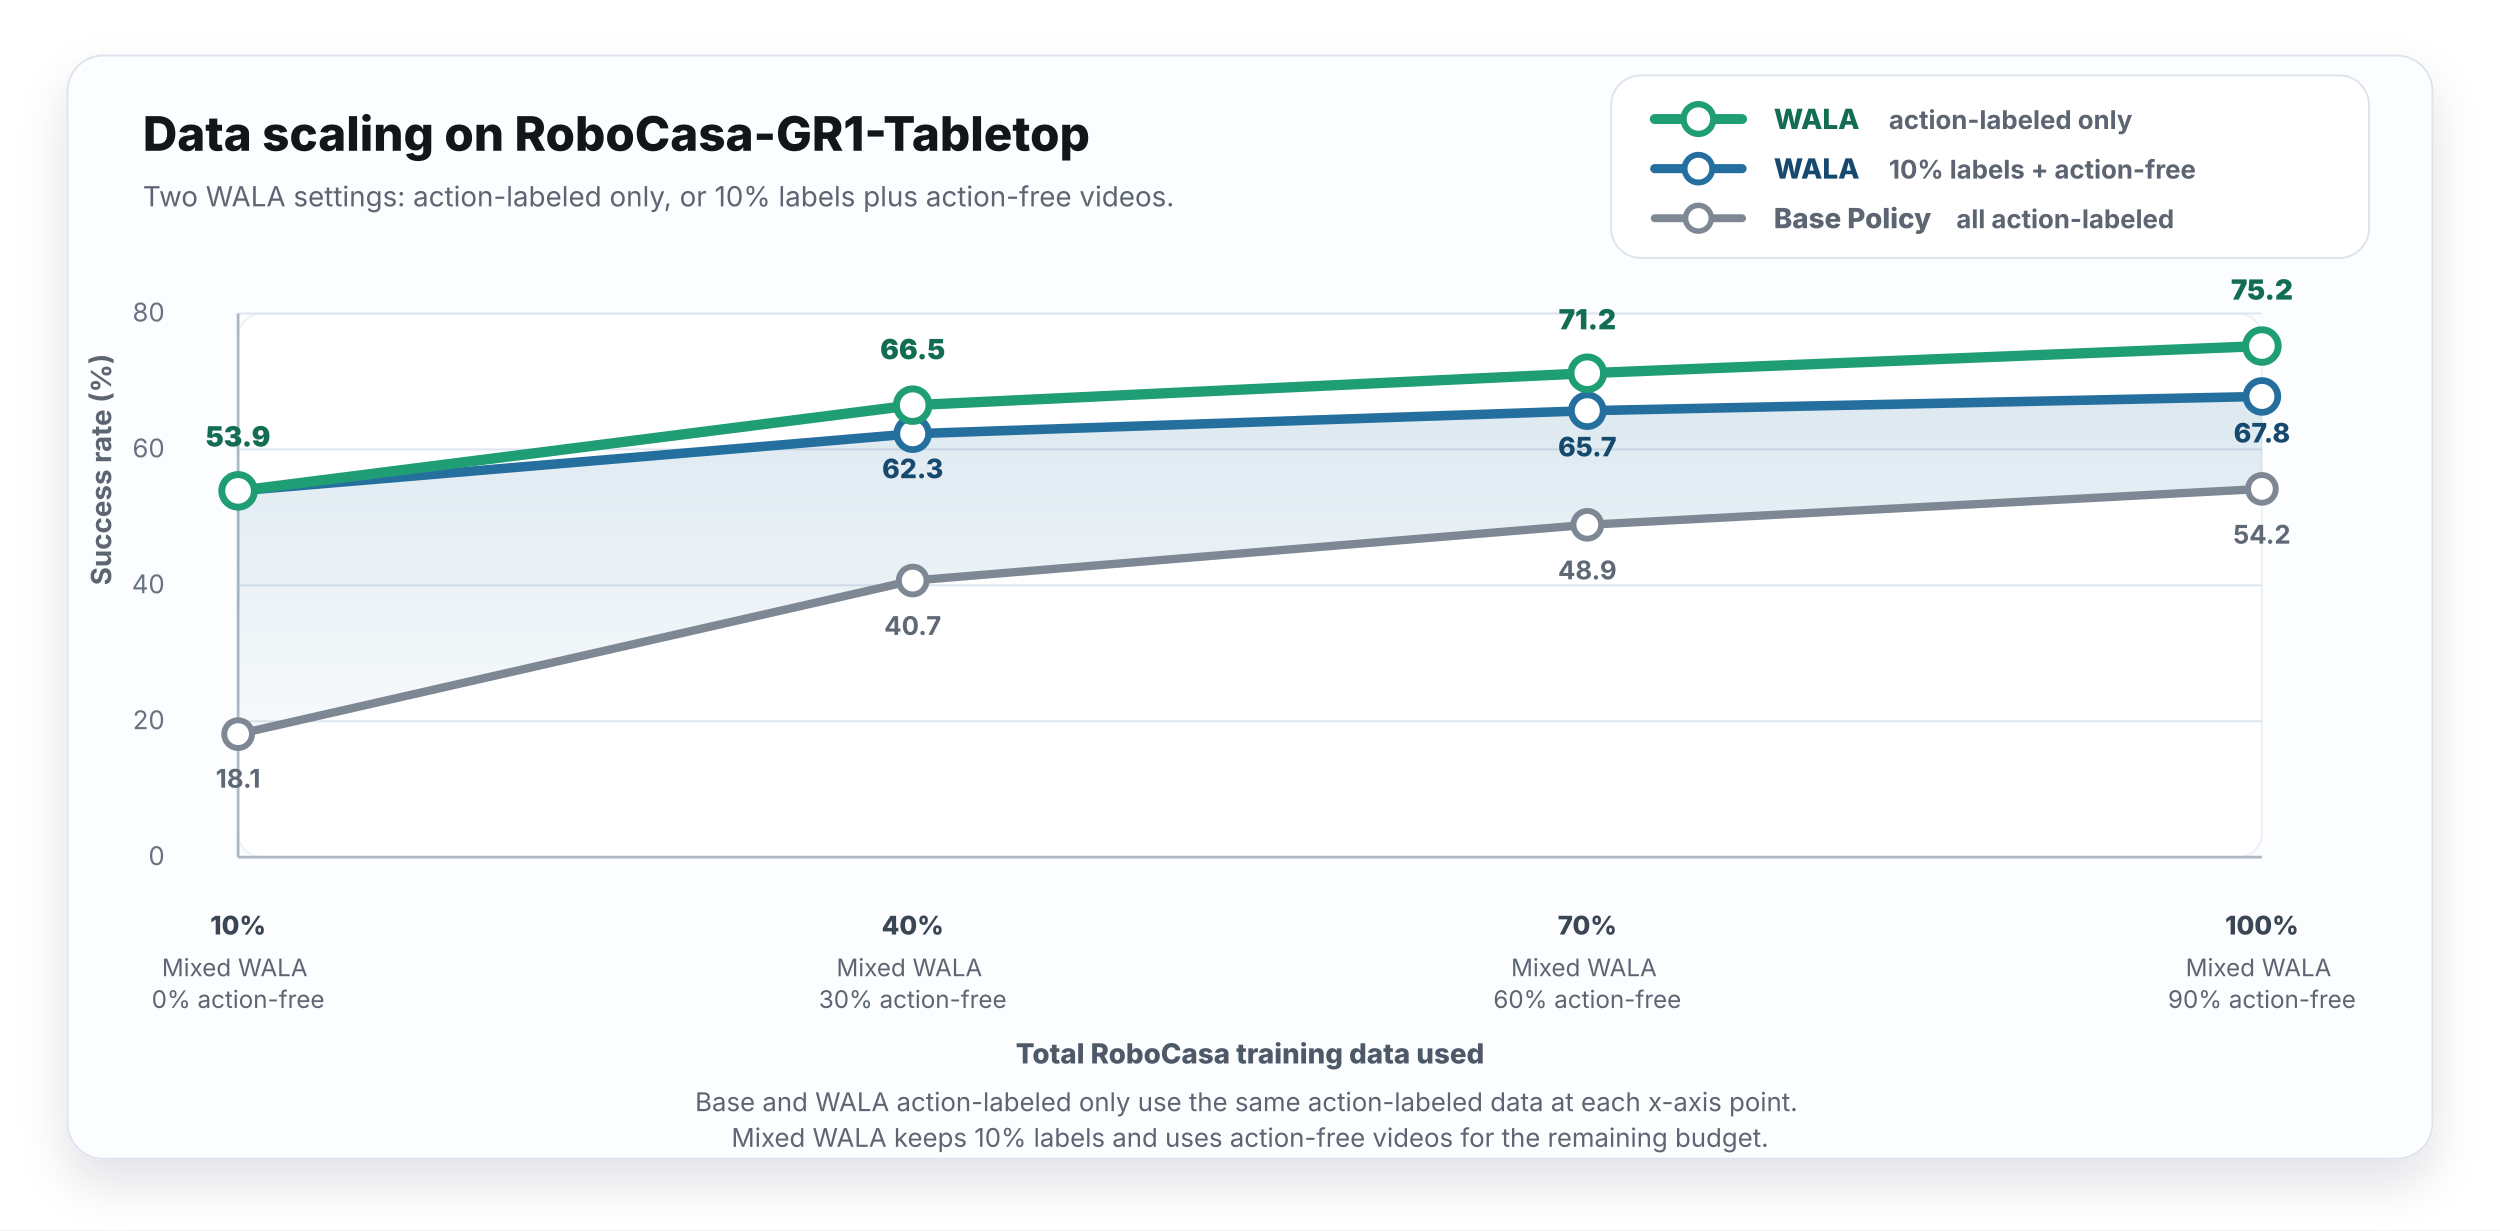
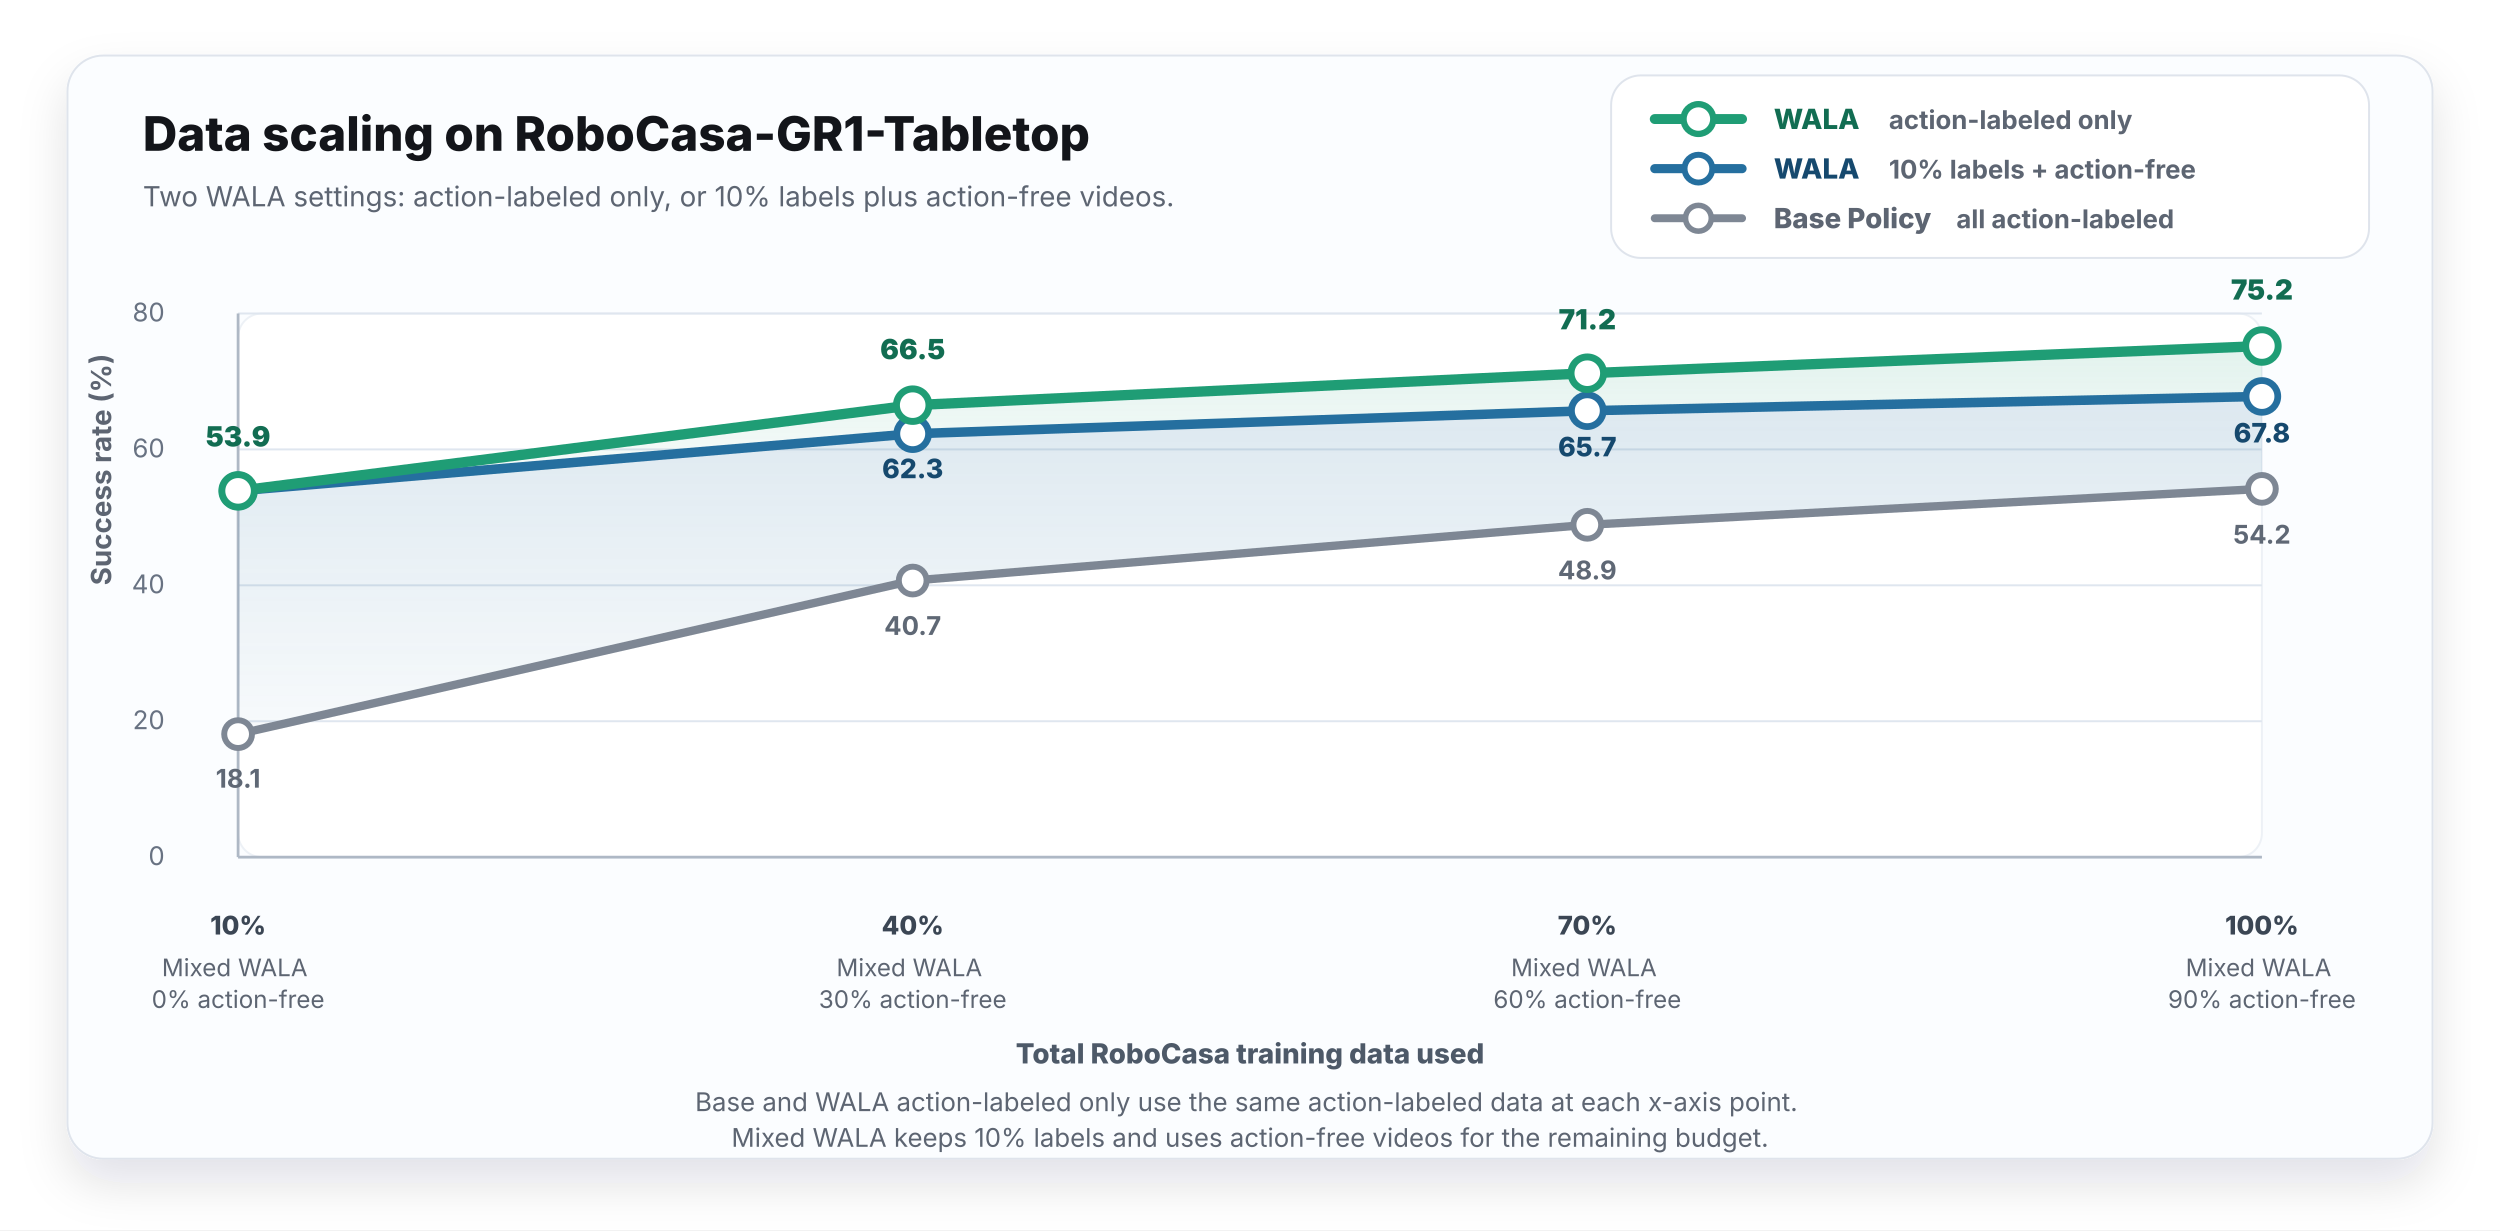
<svg xmlns="http://www.w3.org/2000/svg" viewBox="0 0 1260 620" role="img" aria-labelledby="title desc">
  <defs>
    <filter id="softShadow" x="-8%" y="-8%" width="116%" height="124%">
      <feDropShadow dx="0" dy="12" stdDeviation="12" flood-color="#132033" flood-opacity="0.12" />
    </filter>
    <linearGradient id="gainFill" x1="0" x2="0" y1="0" y2="1">
      <stop offset="0%" stop-color="#256f9f" stop-opacity="0.16" />
      <stop offset="100%" stop-color="#256f9f" stop-opacity="0.035" />
+     </linearGradient>
+     <linearGradient id="labeledGainFill" x1="0" x2="0" y1="0" y2="1">
+       <stop offset="0%" stop-color="#1f9d75" stop-opacity="0.13" />
+       <stop offset="100%" stop-color="#1f9d75" stop-opacity="0.028" />
    </linearGradient>
  </defs>
  <rect width="1260" height="620" fill="#ffffff" />
  <rect x="34" y="28" width="1192" height="556" rx="18" fill="#fbfdff" stroke="#dfe4ec" filter="url(#softShadow)" />
  <g font-family="Inter, Arial, sans-serif">
    <text x="72" y="76" fill="#13151a" font-size="24" font-weight="820">
      Data scaling on RoboCasa-GR1-Tabletop
    </text>
    <text x="72" y="104" fill="#5d6572" font-size="14">
      Two WALA settings: action-labeled only, or 10% labels plus action-free videos.
    </text>
    <g transform="translate(812 38)">
      <rect x="0" y="0" width="382" height="92" rx="15" fill="#ffffff" stroke="#dfe4ec" />
      <line x1="22" y1="22" x2="66" y2="22" stroke="#1f9d75" stroke-width="5" stroke-linecap="round" />
      <circle cx="44" cy="22" r="7.5" fill="#ffffff" stroke="#1f9d75" stroke-width="3.2" />
      <text x="82" y="27" fill="#126d52" font-size="14" font-weight="820">WALA</text>
      <text x="140" y="27" fill="#5d6572" font-size="13" font-weight="680">action-labeled only</text>
      <line x1="22" y1="47" x2="66" y2="47" stroke="#256f9f" stroke-width="4.6" stroke-linecap="round" />
      <circle cx="44" cy="47" r="7" fill="#ffffff" stroke="#256f9f" stroke-width="3" />
      <text x="82" y="52" fill="#16496e" font-size="14" font-weight="820">WALA</text>
      <text x="140" y="52" fill="#5d6572" font-size="13" font-weight="680">10% labels + action-free</text>
      <line x1="22" y1="72" x2="66" y2="72" stroke="#7e8794" stroke-width="4" stroke-linecap="round" />
      <circle cx="44" cy="72" r="6.5" fill="#ffffff" stroke="#7e8794" stroke-width="2.8" />
      <text x="82" y="77" fill="#5d6572" font-size="14" font-weight="760">Base Policy</text>
      <text x="174" y="77" fill="#5d6572" font-size="13" font-weight="680">all action-labeled</text>
    </g>
    <rect x="120" y="158" width="1020" height="274" rx="12" fill="#ffffff" stroke="#edf1f6" />
    <g stroke="#dfe6ef" stroke-width="1">
      <line x1="120" y1="158" x2="1140" y2="158" />
      <line x1="120" y1="226.5" x2="1140" y2="226.5" />
      <line x1="120" y1="295" x2="1140" y2="295" />
      <line x1="120" y1="363.5" x2="1140" y2="363.5" />
      <line x1="120" y1="432" x2="1140" y2="432" />
    </g>
    <g fill="#687282" font-size="13">
      <text x="83" y="162" text-anchor="end">80</text>
      <text x="83" y="230.5" text-anchor="end">60</text>
      <text x="83" y="299" text-anchor="end">40</text>
      <text x="83" y="367.5" text-anchor="end">20</text>
      <text x="83" y="436" text-anchor="end">0</text>
    </g>
    <text x="56" y="295" transform="rotate(-90 56 295)" fill="#5d6572" font-size="14" font-weight="720">Success rate (%)</text>
    <line x1="120" y1="432" x2="1140" y2="432" stroke="#aeb8c5" stroke-width="1.4" />
    <line x1="120" y1="158" x2="120" y2="432" stroke="#aeb8c5" stroke-width="1.4" />
    <path d="M 120 247.4 L 460 218.6 L 800 207 L 1140 199.8 L 1140 246.4 L 800 264.5 L 460 292.6 L 120 370 Z" fill="url(#gainFill)" />
+     <path d="M 120 247.4 L 460 204.2 L 800 188.1 L 1140 174.4 L 1140 199.8 L 800 207 L 460 218.6 L 120 247.4 Z" fill="url(#labeledGainFill)" />
    <path d="M 120 370 L 460 292.6 L 800 264.5 L 1140 246.4" fill="none" stroke="#7e8794" stroke-width="4.2" stroke-linecap="round" stroke-linejoin="round" />
    <path d="M 120 247.4 L 460 218.6 L 800 207 L 1140 199.8" fill="none" stroke="#256f9f" stroke-width="4.8" stroke-linecap="round" stroke-linejoin="round" />
    <path d="M 120 247.4 L 460 204.2 L 800 188.1 L 1140 174.4" fill="none" stroke="#1f9d75" stroke-width="5.2" stroke-linecap="round" stroke-linejoin="round" />
    <g fill="#ffffff" stroke="#7e8794" stroke-width="3">
      <circle cx="120" cy="370" r="7" />
      <circle cx="460" cy="292.6" r="7" />
      <circle cx="800" cy="264.5" r="7" />
      <circle cx="1140" cy="246.4" r="7" />
    </g>
    <g fill="#ffffff" stroke="#256f9f" stroke-width="3.4">
      <circle cx="120" cy="247.4" r="8" />
      <circle cx="460" cy="218.6" r="8" />
      <circle cx="800" cy="207" r="8" />
      <circle cx="1140" cy="199.8" r="8" />
    </g>
    <g fill="#ffffff" stroke="#1f9d75" stroke-width="3.5">
      <circle cx="120" cy="247.4" r="8.2" />
      <circle cx="460" cy="204.2" r="8.2" />
      <circle cx="800" cy="188.1" r="8.2" />
      <circle cx="1140" cy="174.4" r="8.2" />
    </g>
    <g fill="#126d52" font-size="14" font-weight="860">
      <text x="120" y="225" text-anchor="middle">53.9</text>
      <text x="460" y="181" text-anchor="middle">66.5</text>
      <text x="800" y="166" text-anchor="middle">71.2</text>
      <text x="1140" y="151" text-anchor="middle">75.2</text>
    </g>
    <g fill="#16496e" font-size="13.5" font-weight="820">
      <text x="460" y="241" text-anchor="middle">62.3</text>
      <text x="800" y="230" text-anchor="middle">65.7</text>
      <text x="1140" y="223" text-anchor="middle">67.8</text>
    </g>
    <g fill="#5f6875" font-size="13" font-weight="720">
      <text x="120" y="397" text-anchor="middle">18.1</text>
      <text x="460" y="320" text-anchor="middle">40.7</text>
      <text x="800" y="292" text-anchor="middle">48.9</text>
      <text x="1140" y="274" text-anchor="middle">54.2</text>
    </g>
    <g fill="#3b4654" font-size="13" font-weight="760">
      <text x="120" y="471" text-anchor="middle">10%</text>
      <text x="460" y="471" text-anchor="middle">40%</text>
      <text x="800" y="471" text-anchor="middle">70%</text>
      <text x="1140" y="471" text-anchor="middle">100%</text>
    </g>
    <g fill="#5d6572" font-size="12.2">
      <text x="120" y="492" text-anchor="middle">
        <tspan x="120" dy="0">Mixed WALA</tspan>
        <tspan x="120" dy="16">0% action-free</tspan>
      </text>
      <text x="460" y="492" text-anchor="middle">
        <tspan x="460" dy="0">Mixed WALA</tspan>
        <tspan x="460" dy="16">30% action-free</tspan>
      </text>
      <text x="800" y="492" text-anchor="middle">
        <tspan x="800" dy="0">Mixed WALA</tspan>
        <tspan x="800" dy="16">60% action-free</tspan>
      </text>
      <text x="1140" y="492" text-anchor="middle">
        <tspan x="1140" dy="0">Mixed WALA</tspan>
        <tspan x="1140" dy="16">90% action-free</tspan>
      </text>
    </g>
    <text x="630" y="536" fill="#4d5968" font-size="14" font-weight="760" text-anchor="middle">
      Total RoboCasa training data used
    </text>
    <text x="630" y="560" fill="#5d6572" font-size="13" text-anchor="middle">
      <tspan x="630" dy="0">Base and WALA action-labeled only use the same action-labeled data at each x-axis point.</tspan>
      <tspan x="630" dy="18">Mixed WALA keeps 10% labels and uses action-free videos for the remaining budget.</tspan>
    </text>
  </g>
</svg>
